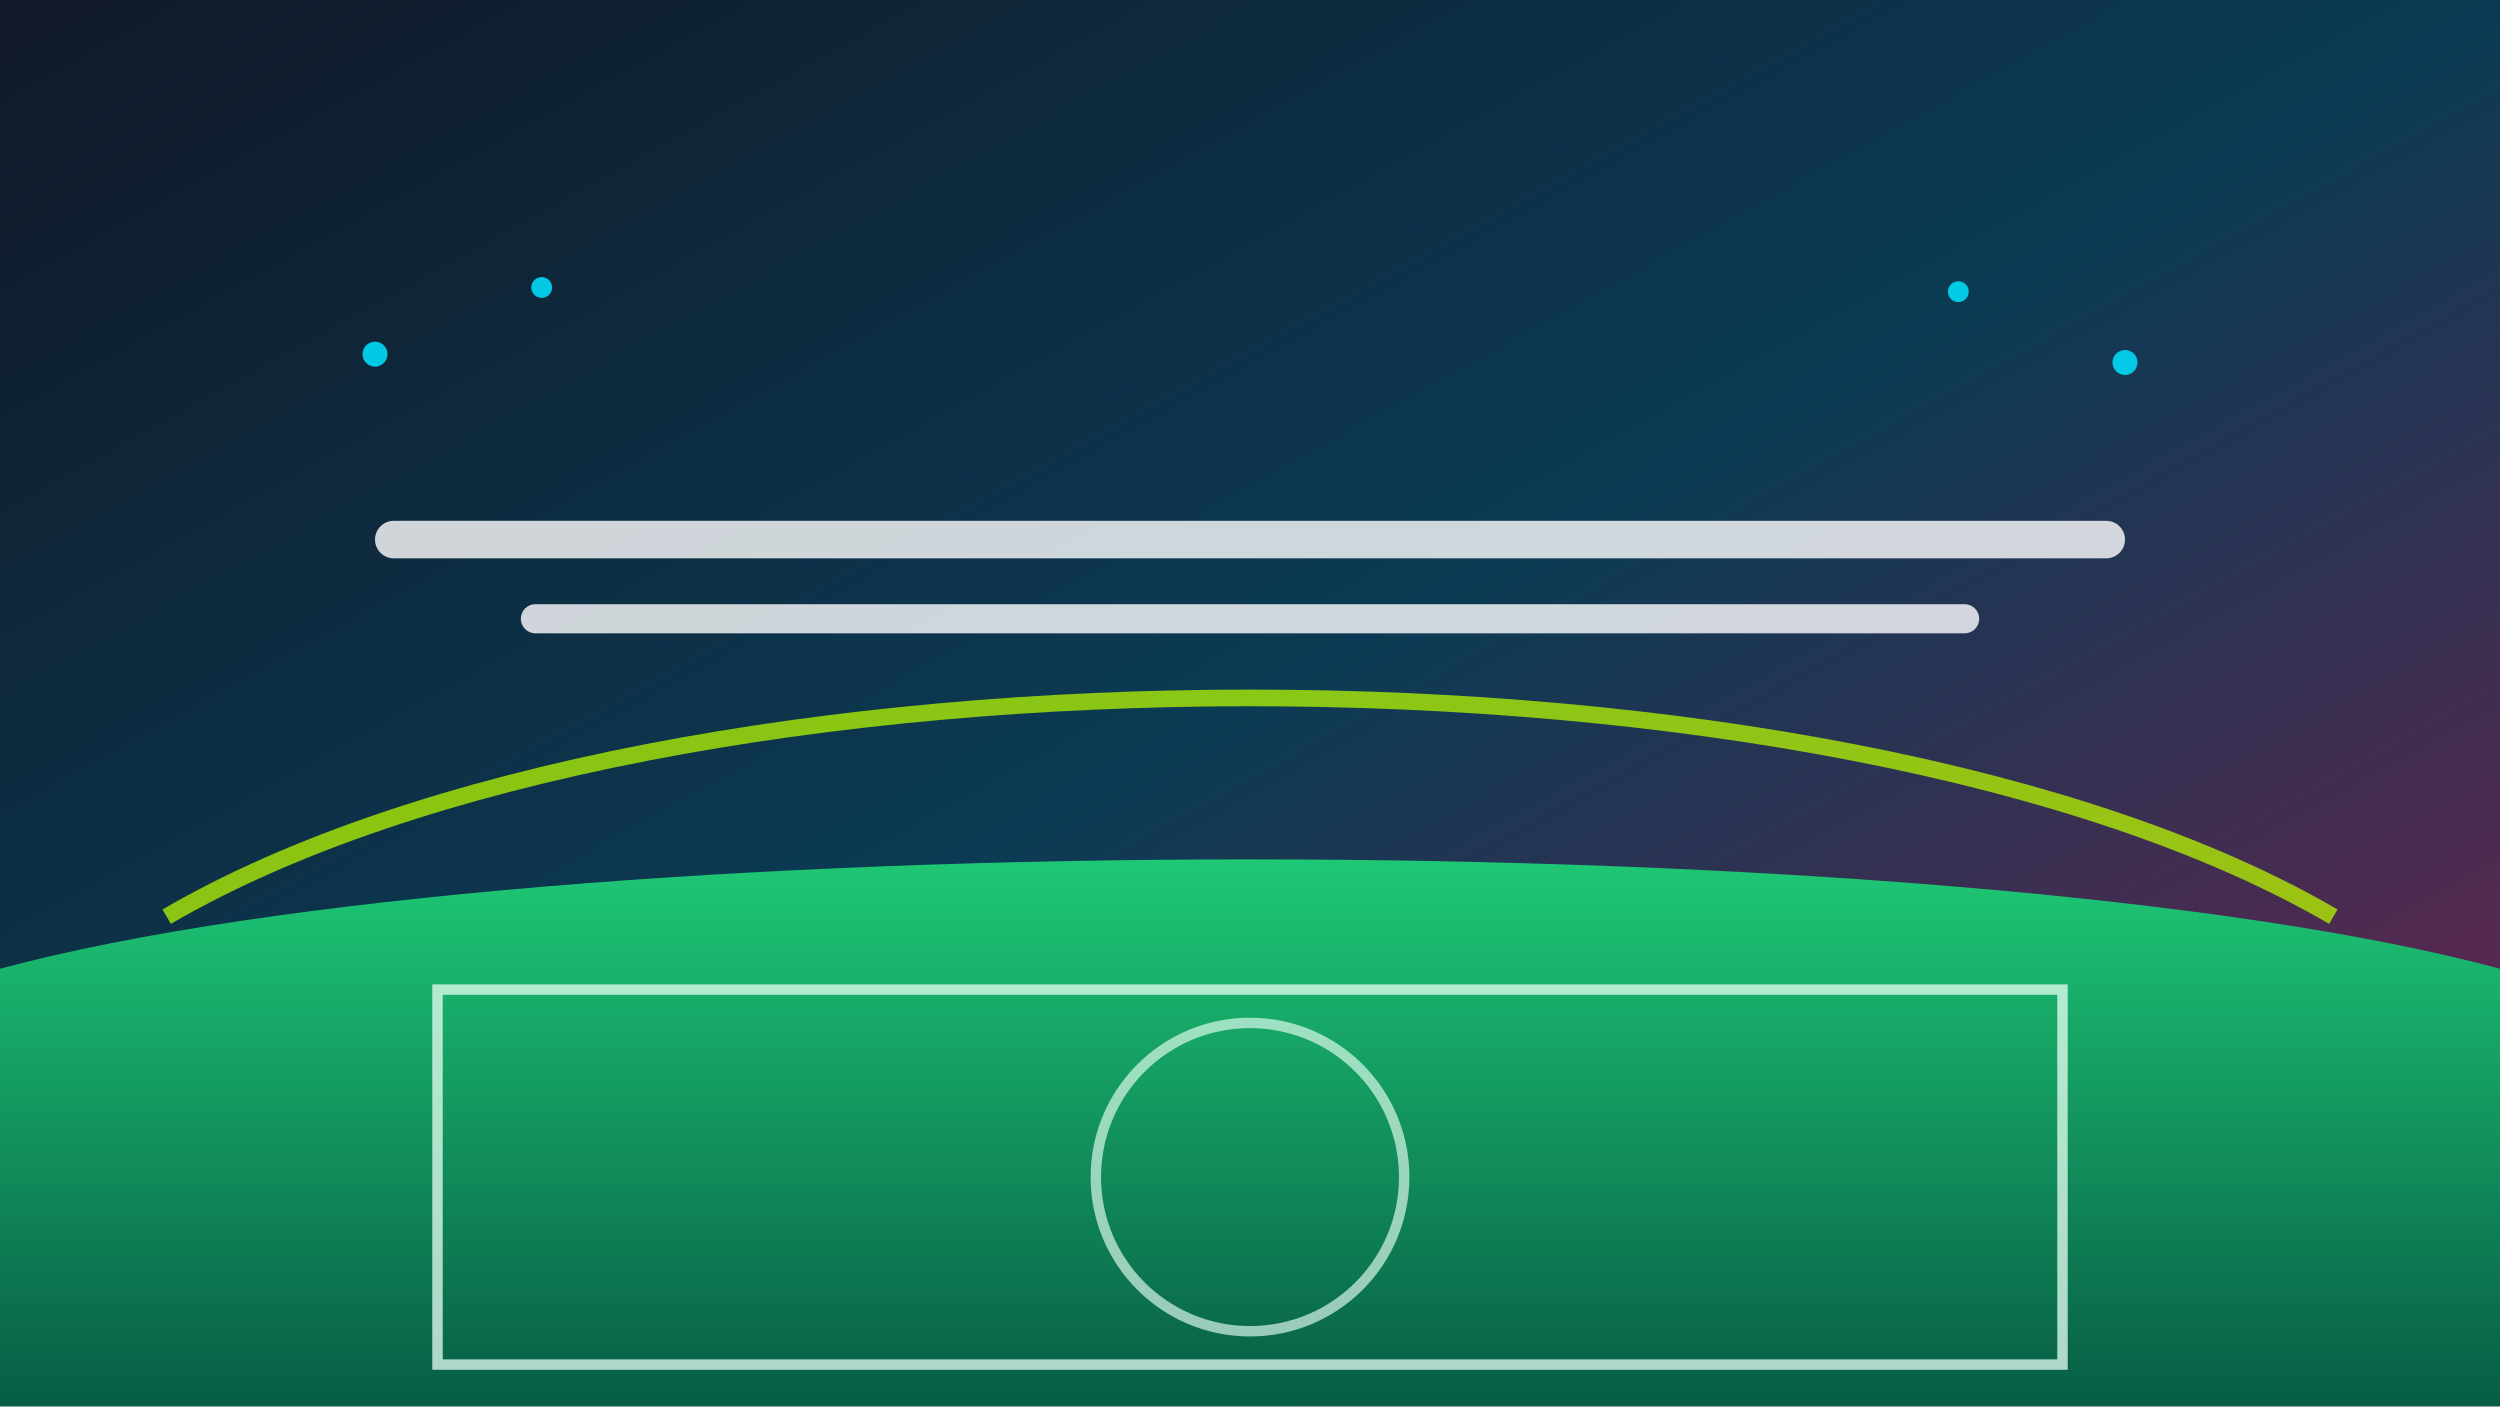
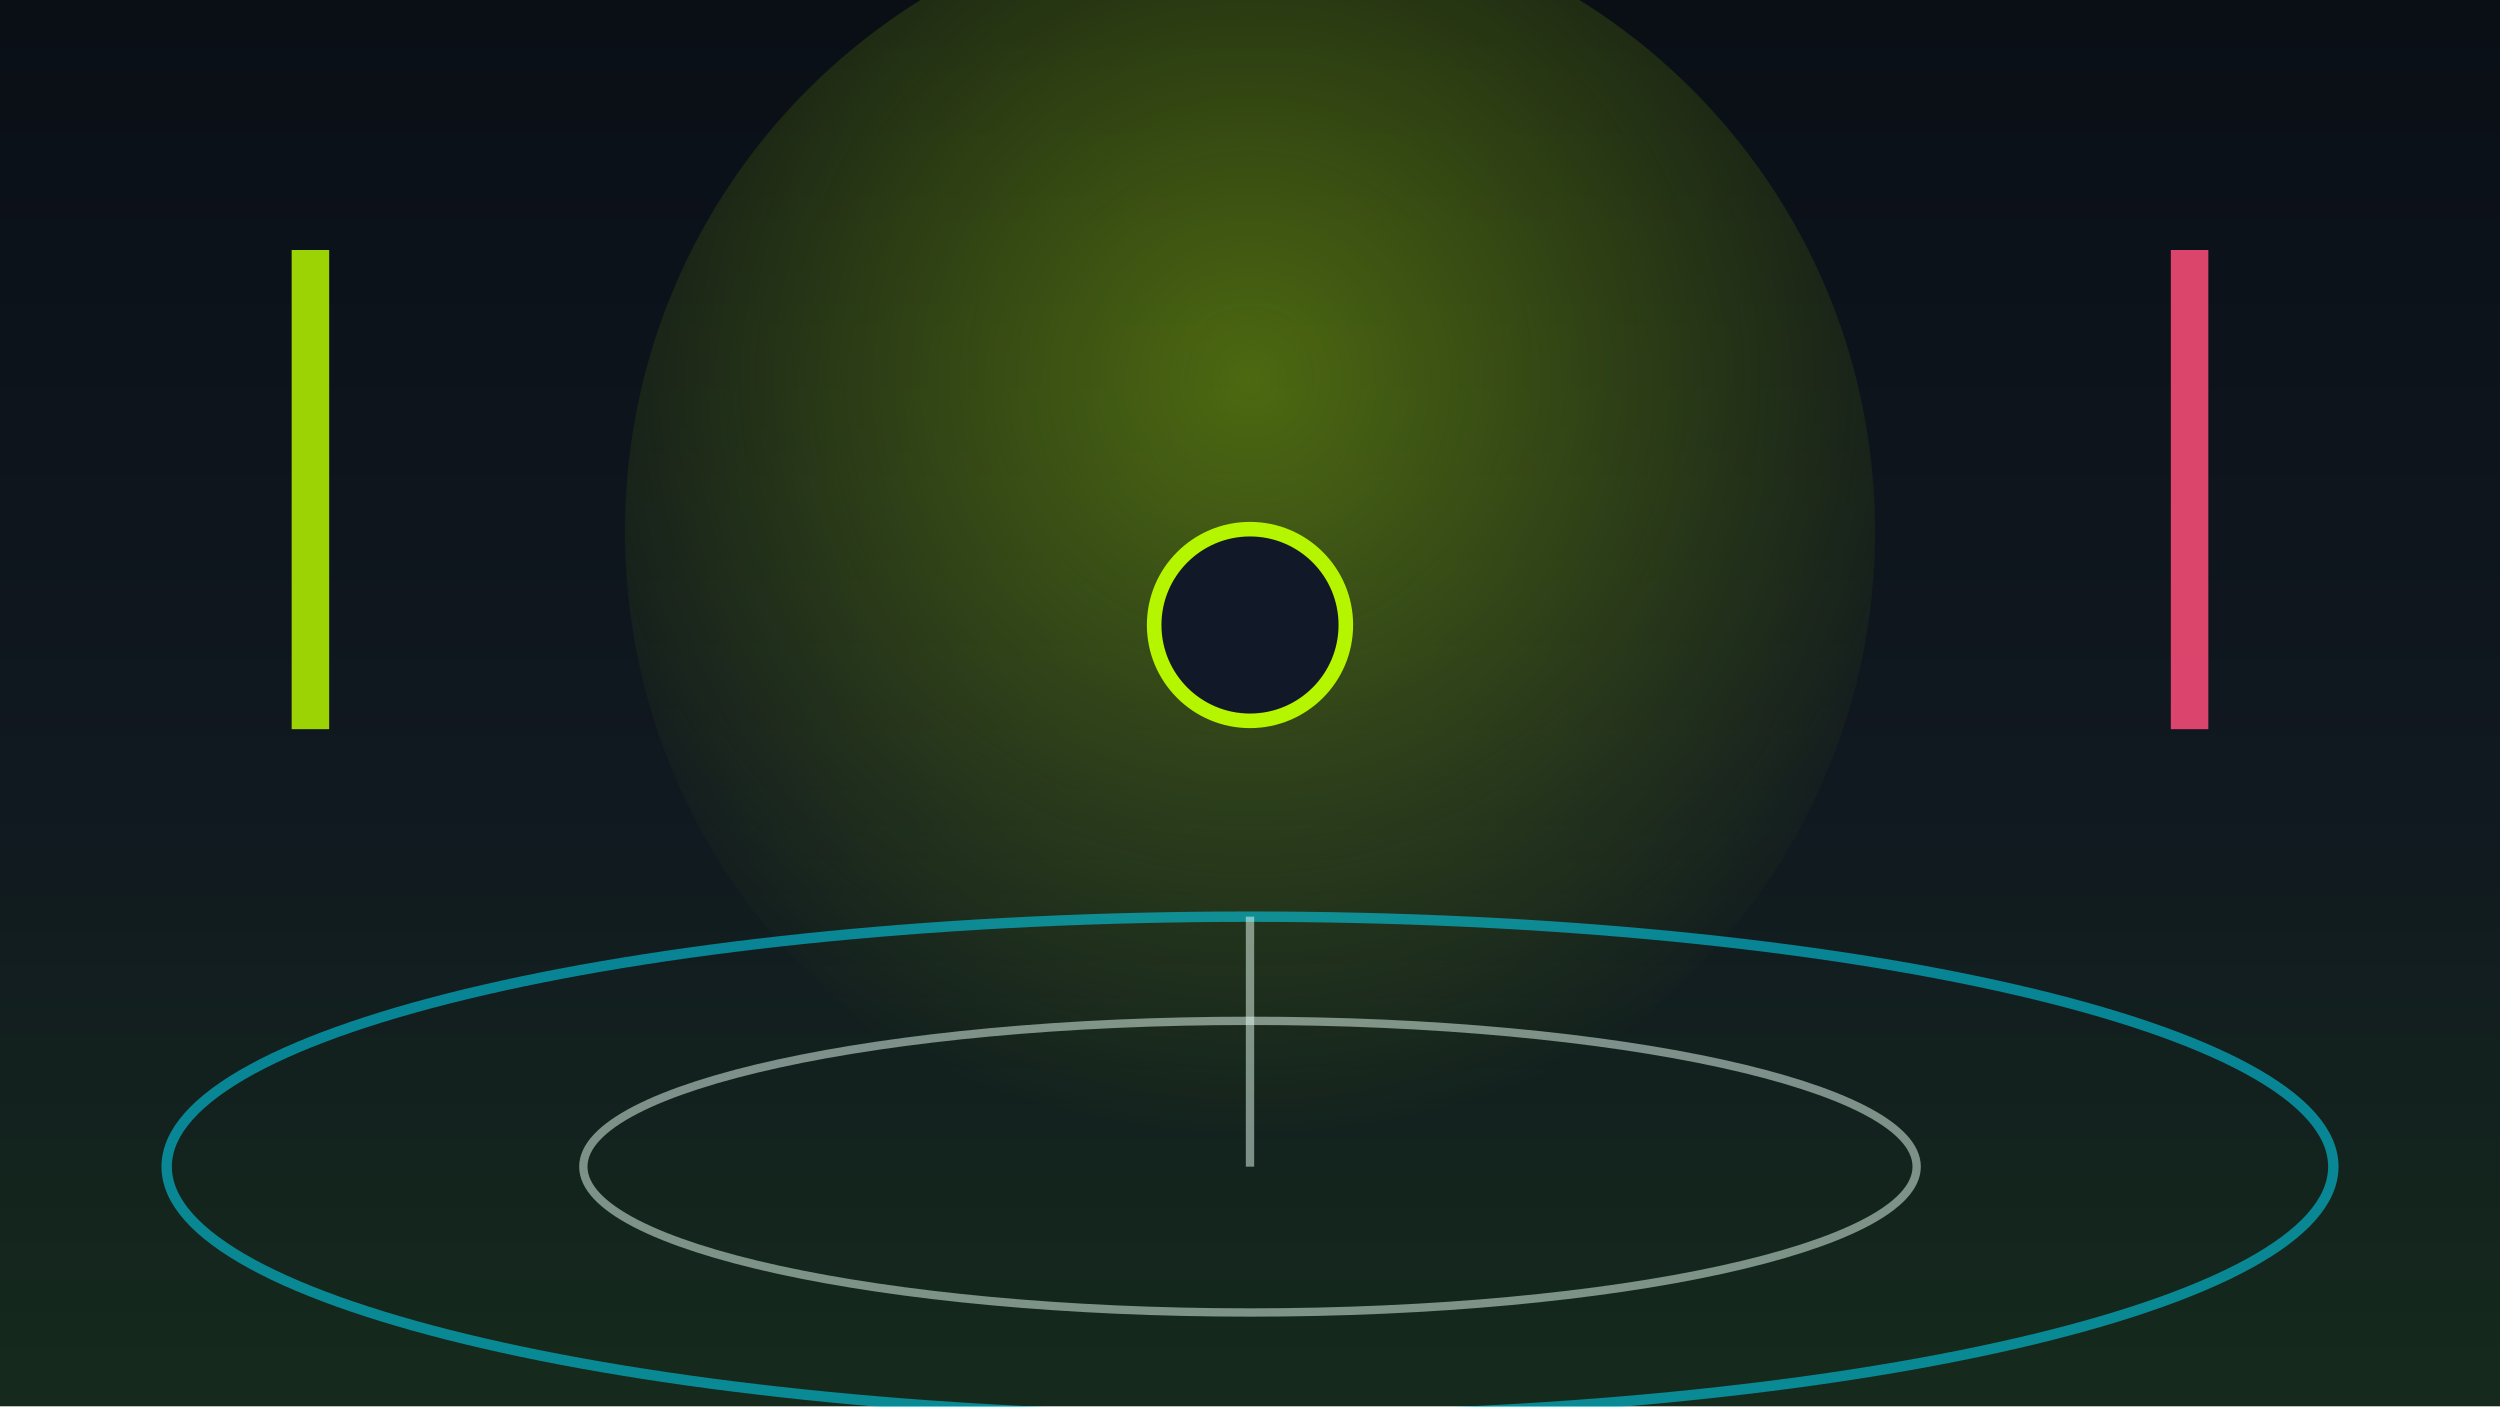
<svg xmlns="http://www.w3.org/2000/svg" viewBox="0 0 1200 675" role="img" aria-label="Neon stadium tournament cover">
  <defs>
-     <linearGradient id="sky" x1="0" y1="0" x2="1" y2="1">
-       <stop stop-color="#111827" />
-       <stop offset=".5" stop-color="#0b3b54" />
-       <stop offset="1" stop-color="#7a1f4f" />
+     <linearGradient id="bg" x1="0" y1="0" x2="0" y2="1">
+       <stop stop-color="#0a0f16" />
+       <stop offset=".55" stop-color="#101820" />
+       <stop offset="1" stop-color="#152a1c" />
    </linearGradient>
-     <linearGradient id="pitch" x1="0" y1="0" x2="0" y2="1">
-       <stop stop-color="#1ec875" />
-       <stop offset="1" stop-color="#075c45" />
-     </linearGradient>
+     <radialGradient id="glow" cx="50%" cy="38%" r="60%">
+       <stop stop-color="#b5f500" stop-opacity=".38" />
+       <stop offset="1" stop-color="#b5f500" stop-opacity="0" />
+     </radialGradient>
  </defs>
-   <rect width="1200" height="675" fill="url(#sky)" />
-   <path d="M0 465 C260 395 940 395 1200 465 L1200 675 L0 675 Z" fill="url(#pitch)" />
-   <path d="M80 440 C320 300 880 300 1120 440" fill="none" stroke="#b5f500" stroke-width="8" opacity=".75" />
-   <path d="M210 475 H990 V655 H210 Z" fill="none" stroke="#e7fff3" stroke-width="5" opacity=".75" />
-   <circle cx="600" cy="565" r="74" fill="none" stroke="#e7fff3" stroke-width="5" opacity=".65" />
-   <g fill="#00d9f5" opacity=".9">
-     <circle cx="180" cy="170" r="6" />
-     <circle cx="260" cy="138" r="5" />
-     <circle cx="940" cy="140" r="5" />
-     <circle cx="1020" cy="174" r="6" />
+   <rect width="1200" height="675" fill="url(#bg)" />
+   <circle cx="600" cy="255" r="300" fill="url(#glow)" />
+   <ellipse cx="600" cy="560" rx="520" ry="120" fill="none" stroke="#00d9f5" stroke-width="5" opacity=".55" />
+   <ellipse cx="600" cy="560" rx="320" ry="70" fill="none" stroke="#e7fff3" stroke-width="4" opacity=".5" />
+   <path d="M600 440 V560" stroke="#e7fff3" stroke-width="4" opacity=".5" />
+   <g opacity=".85">
+     <rect x="140" y="120" width="18" height="230" fill="#b5f500" />
+     <rect x="1042" y="120" width="18" height="230" fill="#ff4e7a" />
  </g>
-   <g fill="#fff" opacity=".8">
-     <rect x="180" y="250" width="840" height="18" rx="9" />
-     <rect x="250" y="290" width="700" height="14" rx="7" />
-   </g>
+   <circle cx="600" cy="300" r="46" fill="#111827" stroke="#b5f500" stroke-width="7" />
</svg>
